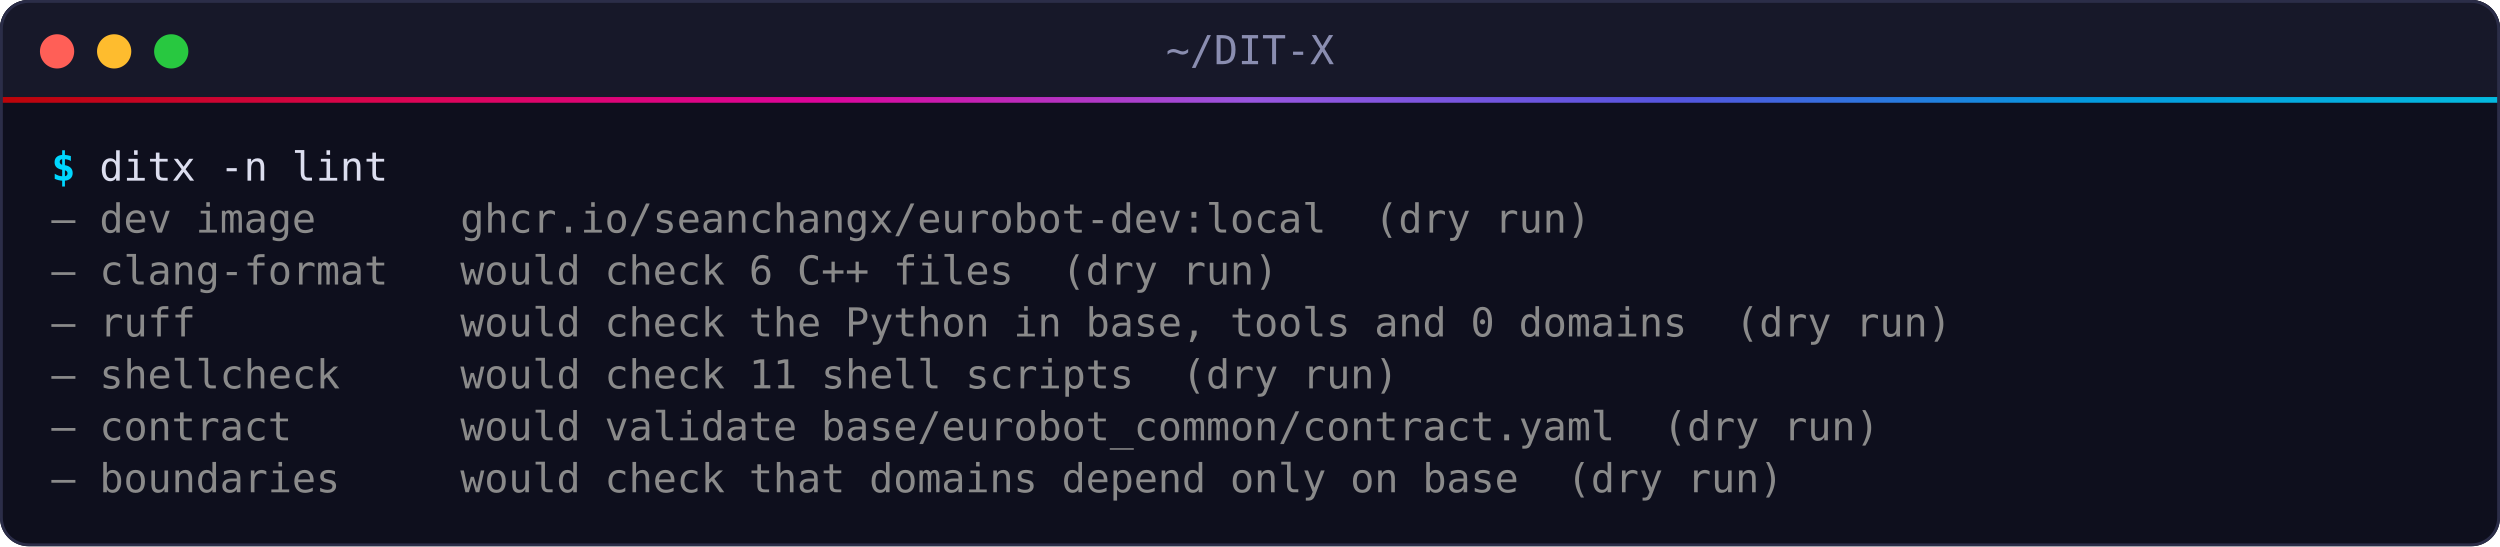
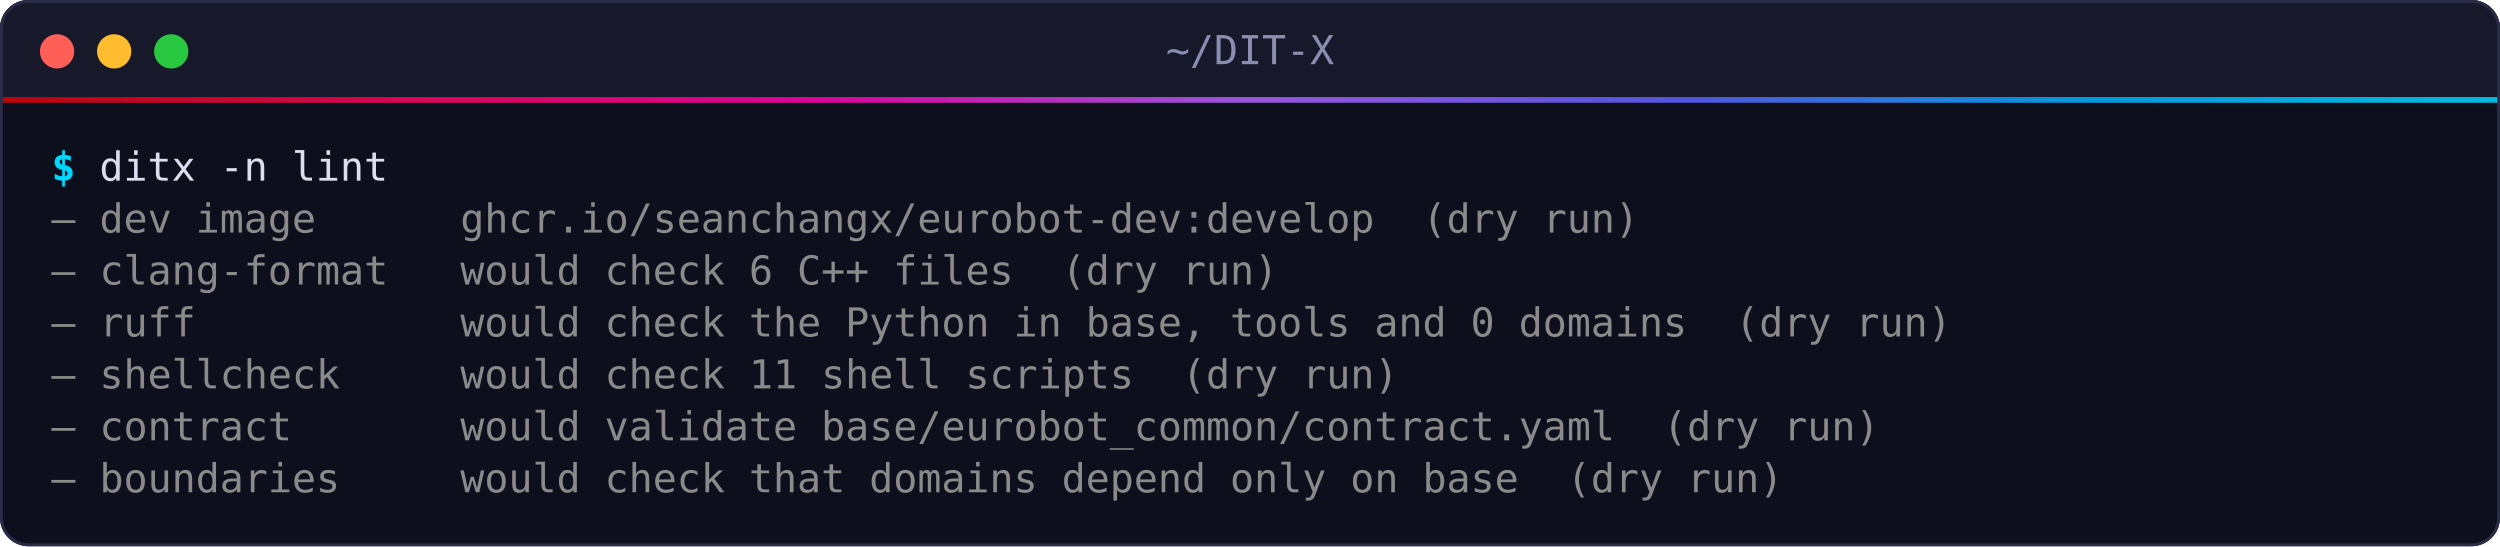
<svg xmlns="http://www.w3.org/2000/svg" width="876" height="191.4" viewBox="0 0 876 191.4" xml:space="preserve" role="img" aria-label="$ ditx -n lint">
-   <style>.t007244 text{font-family:'JetBrains Mono', 'Cascadia Code', 'DejaVu Sans Mono', monospace;font-size:14px;white-space:pre;font-variant-ligatures:none}.t007244-0{fill:#00d7ff;font-weight:700}.t007244-1{fill:#dcdeef}.t007244-2{fill:#8a8a8a}</style>
+   <style>.td338e2 text{font-family:'JetBrains Mono', 'Cascadia Code', 'DejaVu Sans Mono', monospace;font-size:14px;white-space:pre;font-variant-ligatures:none}.td338e2-0{fill:#00d7ff;font-weight:700}.td338e2-1{fill:#dcdeef}.td338e2-2{fill:#8a8a8a}</style>
  <defs>
-     <linearGradient id="t007244-ramp" x1="0" x2="1" y1="0" y2="0">
+     <linearGradient id="td338e2-ramp" x1="0" x2="1" y1="0" y2="0">
      <stop offset="0" stop-color="#d70000" />
      <stop offset="0.17" stop-color="#ff005f" />
      <stop offset="0.33" stop-color="#ff00af" />
      <stop offset="0.5" stop-color="#af5fff" />
      <stop offset="0.67" stop-color="#5f5fff" />
      <stop offset="0.83" stop-color="#00afff" />
      <stop offset="1" stop-color="#00d7ff" />
    </linearGradient>
-     <clipPath id="t007244-clip">
+     <clipPath id="td338e2-clip">
      <rect width="876" height="191.4" rx="10" />
    </clipPath>
  </defs>
-   <g class="t007244" clip-path="url(#t007244-clip)">
+   <g class="td338e2" clip-path="url(#td338e2-clip)">
    <rect width="876" height="191.4" fill="#0e0f1d" />
    <rect width="876" height="36" fill="#171829" />
-     <rect y="34" width="876" height="2" fill="url(#t007244-ramp)" opacity="0.85" />
+     <rect y="34" width="876" height="2" fill="url(#td338e2-ramp)" opacity="0.85" />
    <circle cx="20" cy="18.0" r="6" fill="#ff5f57" />
    <circle cx="40" cy="18.0" r="6" fill="#febc2e" />
    <circle cx="60" cy="18.0" r="6" fill="#28c840" />
    <text x="438" y="22.5" text-anchor="middle" fill="#8a8db0" font-size="13">~/DIT-X</text>
-     <text x="18" y="63.3" textLength="8.4" lengthAdjust="spacingAndGlyphs" class="t007244-0">$</text>
-     <text x="26.4" y="63.3" textLength="109.2" lengthAdjust="spacingAndGlyphs" class="t007244-1"> ditx -n lint</text>
-     <text x="18" y="81.5" textLength="537.6" lengthAdjust="spacingAndGlyphs" class="t007244-2">– dev image      ghcr.io/seanchangx/eurobot-dev:local  (dry run)</text>
-     <text x="18" y="99.7" textLength="428.4" lengthAdjust="spacingAndGlyphs" class="t007244-2">– clang-format   would check 6 C++ files  (dry run)</text>
-     <text x="18" y="117.9" textLength="663.6" lengthAdjust="spacingAndGlyphs" class="t007244-2">– ruff           would check the Python in base, tools and 0 domains  (dry run)</text>
-     <text x="18" y="136.1" textLength="470.4" lengthAdjust="spacingAndGlyphs" class="t007244-2">– shellcheck     would check 11 shell scripts  (dry run)</text>
-     <text x="18" y="154.3" textLength="638.4" lengthAdjust="spacingAndGlyphs" class="t007244-2">– contract       would validate base/eurobot_common/contract.yaml  (dry run)</text>
-     <text x="18" y="172.5" textLength="604.8" lengthAdjust="spacingAndGlyphs" class="t007244-2">– boundaries     would check that domains depend only on base  (dry run)</text>
+     <text x="18" y="63.3" textLength="8.4" lengthAdjust="spacingAndGlyphs" class="td338e2-0">$</text>
+     <text x="26.4" y="63.3" textLength="109.2" lengthAdjust="spacingAndGlyphs" class="td338e2-1"> ditx -n lint</text>
+     <text x="18" y="81.5" textLength="554.4" lengthAdjust="spacingAndGlyphs" class="td338e2-2">– dev image      ghcr.io/seanchangx/eurobot-dev:develop  (dry run)</text>
+     <text x="18" y="99.7" textLength="428.4" lengthAdjust="spacingAndGlyphs" class="td338e2-2">– clang-format   would check 6 C++ files  (dry run)</text>
+     <text x="18" y="117.9" textLength="663.6" lengthAdjust="spacingAndGlyphs" class="td338e2-2">– ruff           would check the Python in base, tools and 0 domains  (dry run)</text>
+     <text x="18" y="136.1" textLength="470.4" lengthAdjust="spacingAndGlyphs" class="td338e2-2">– shellcheck     would check 11 shell scripts  (dry run)</text>
+     <text x="18" y="154.3" textLength="638.4" lengthAdjust="spacingAndGlyphs" class="td338e2-2">– contract       would validate base/eurobot_common/contract.yaml  (dry run)</text>
+     <text x="18" y="172.5" textLength="604.8" lengthAdjust="spacingAndGlyphs" class="td338e2-2">– boundaries     would check that domains depend only on base  (dry run)</text>
  </g>
  <rect x="0.5" y="0.5" width="875" height="190.4" rx="9.5" fill="none" stroke="#2b2d48" />
</svg>
